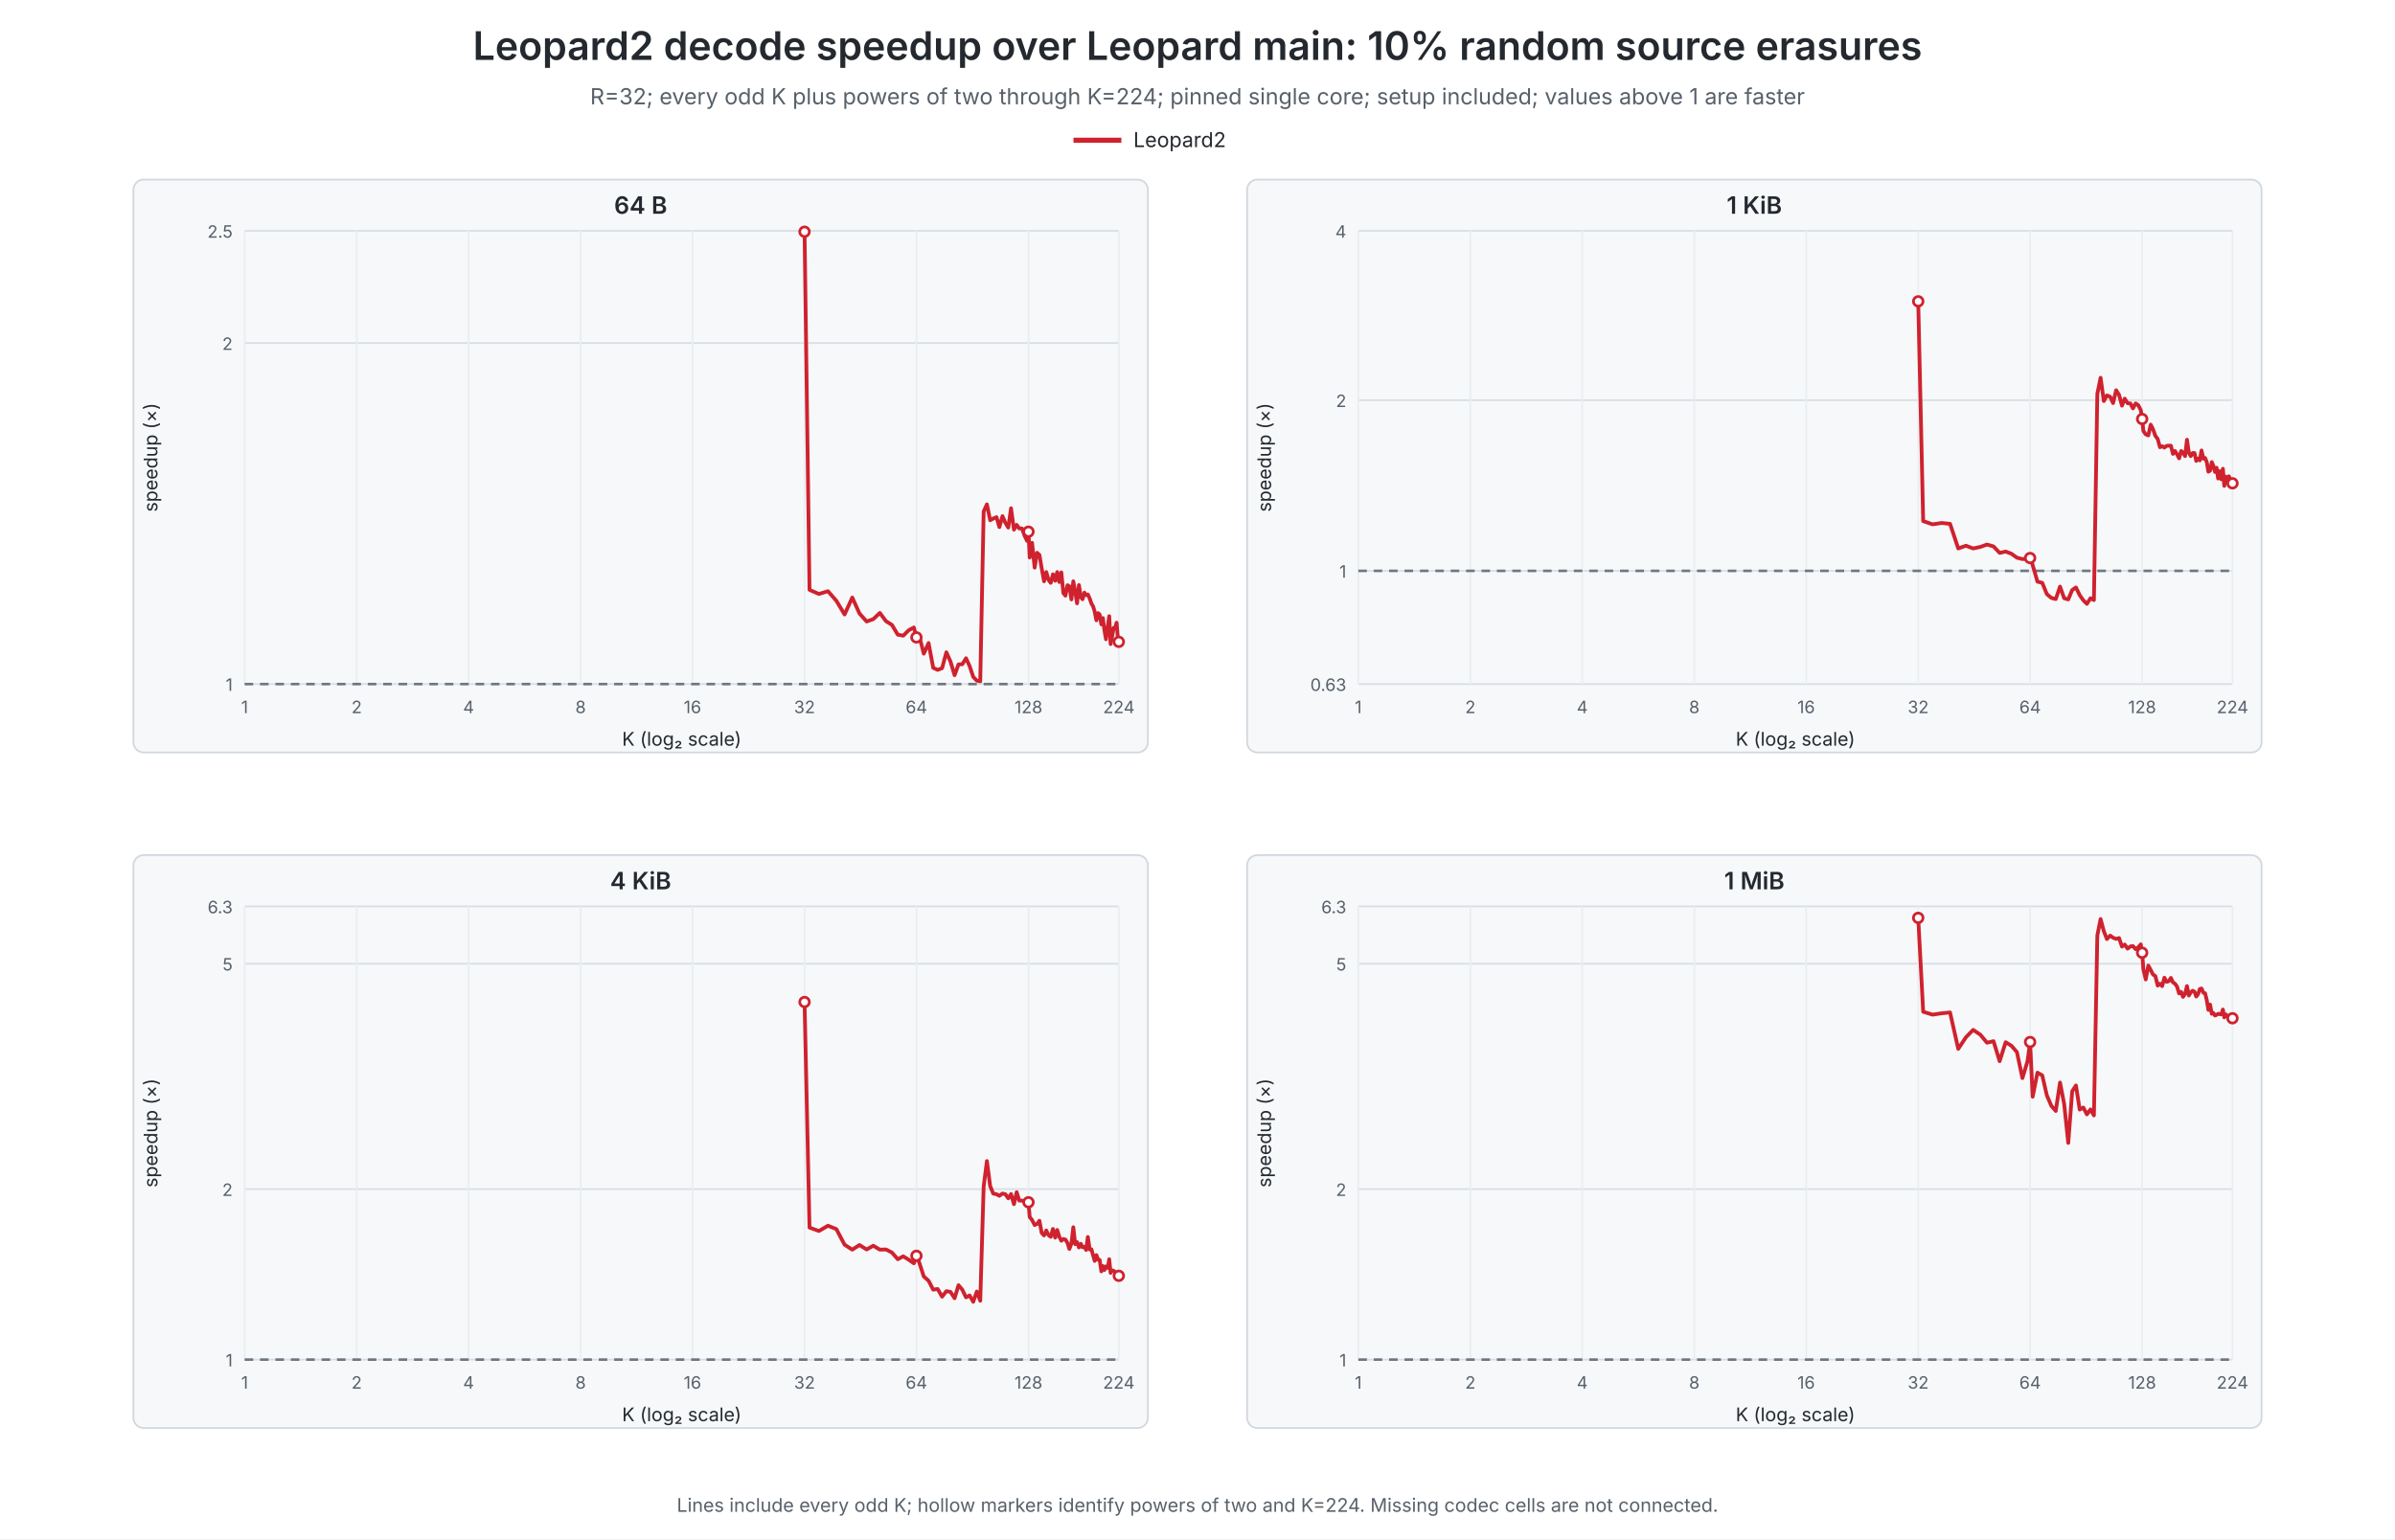
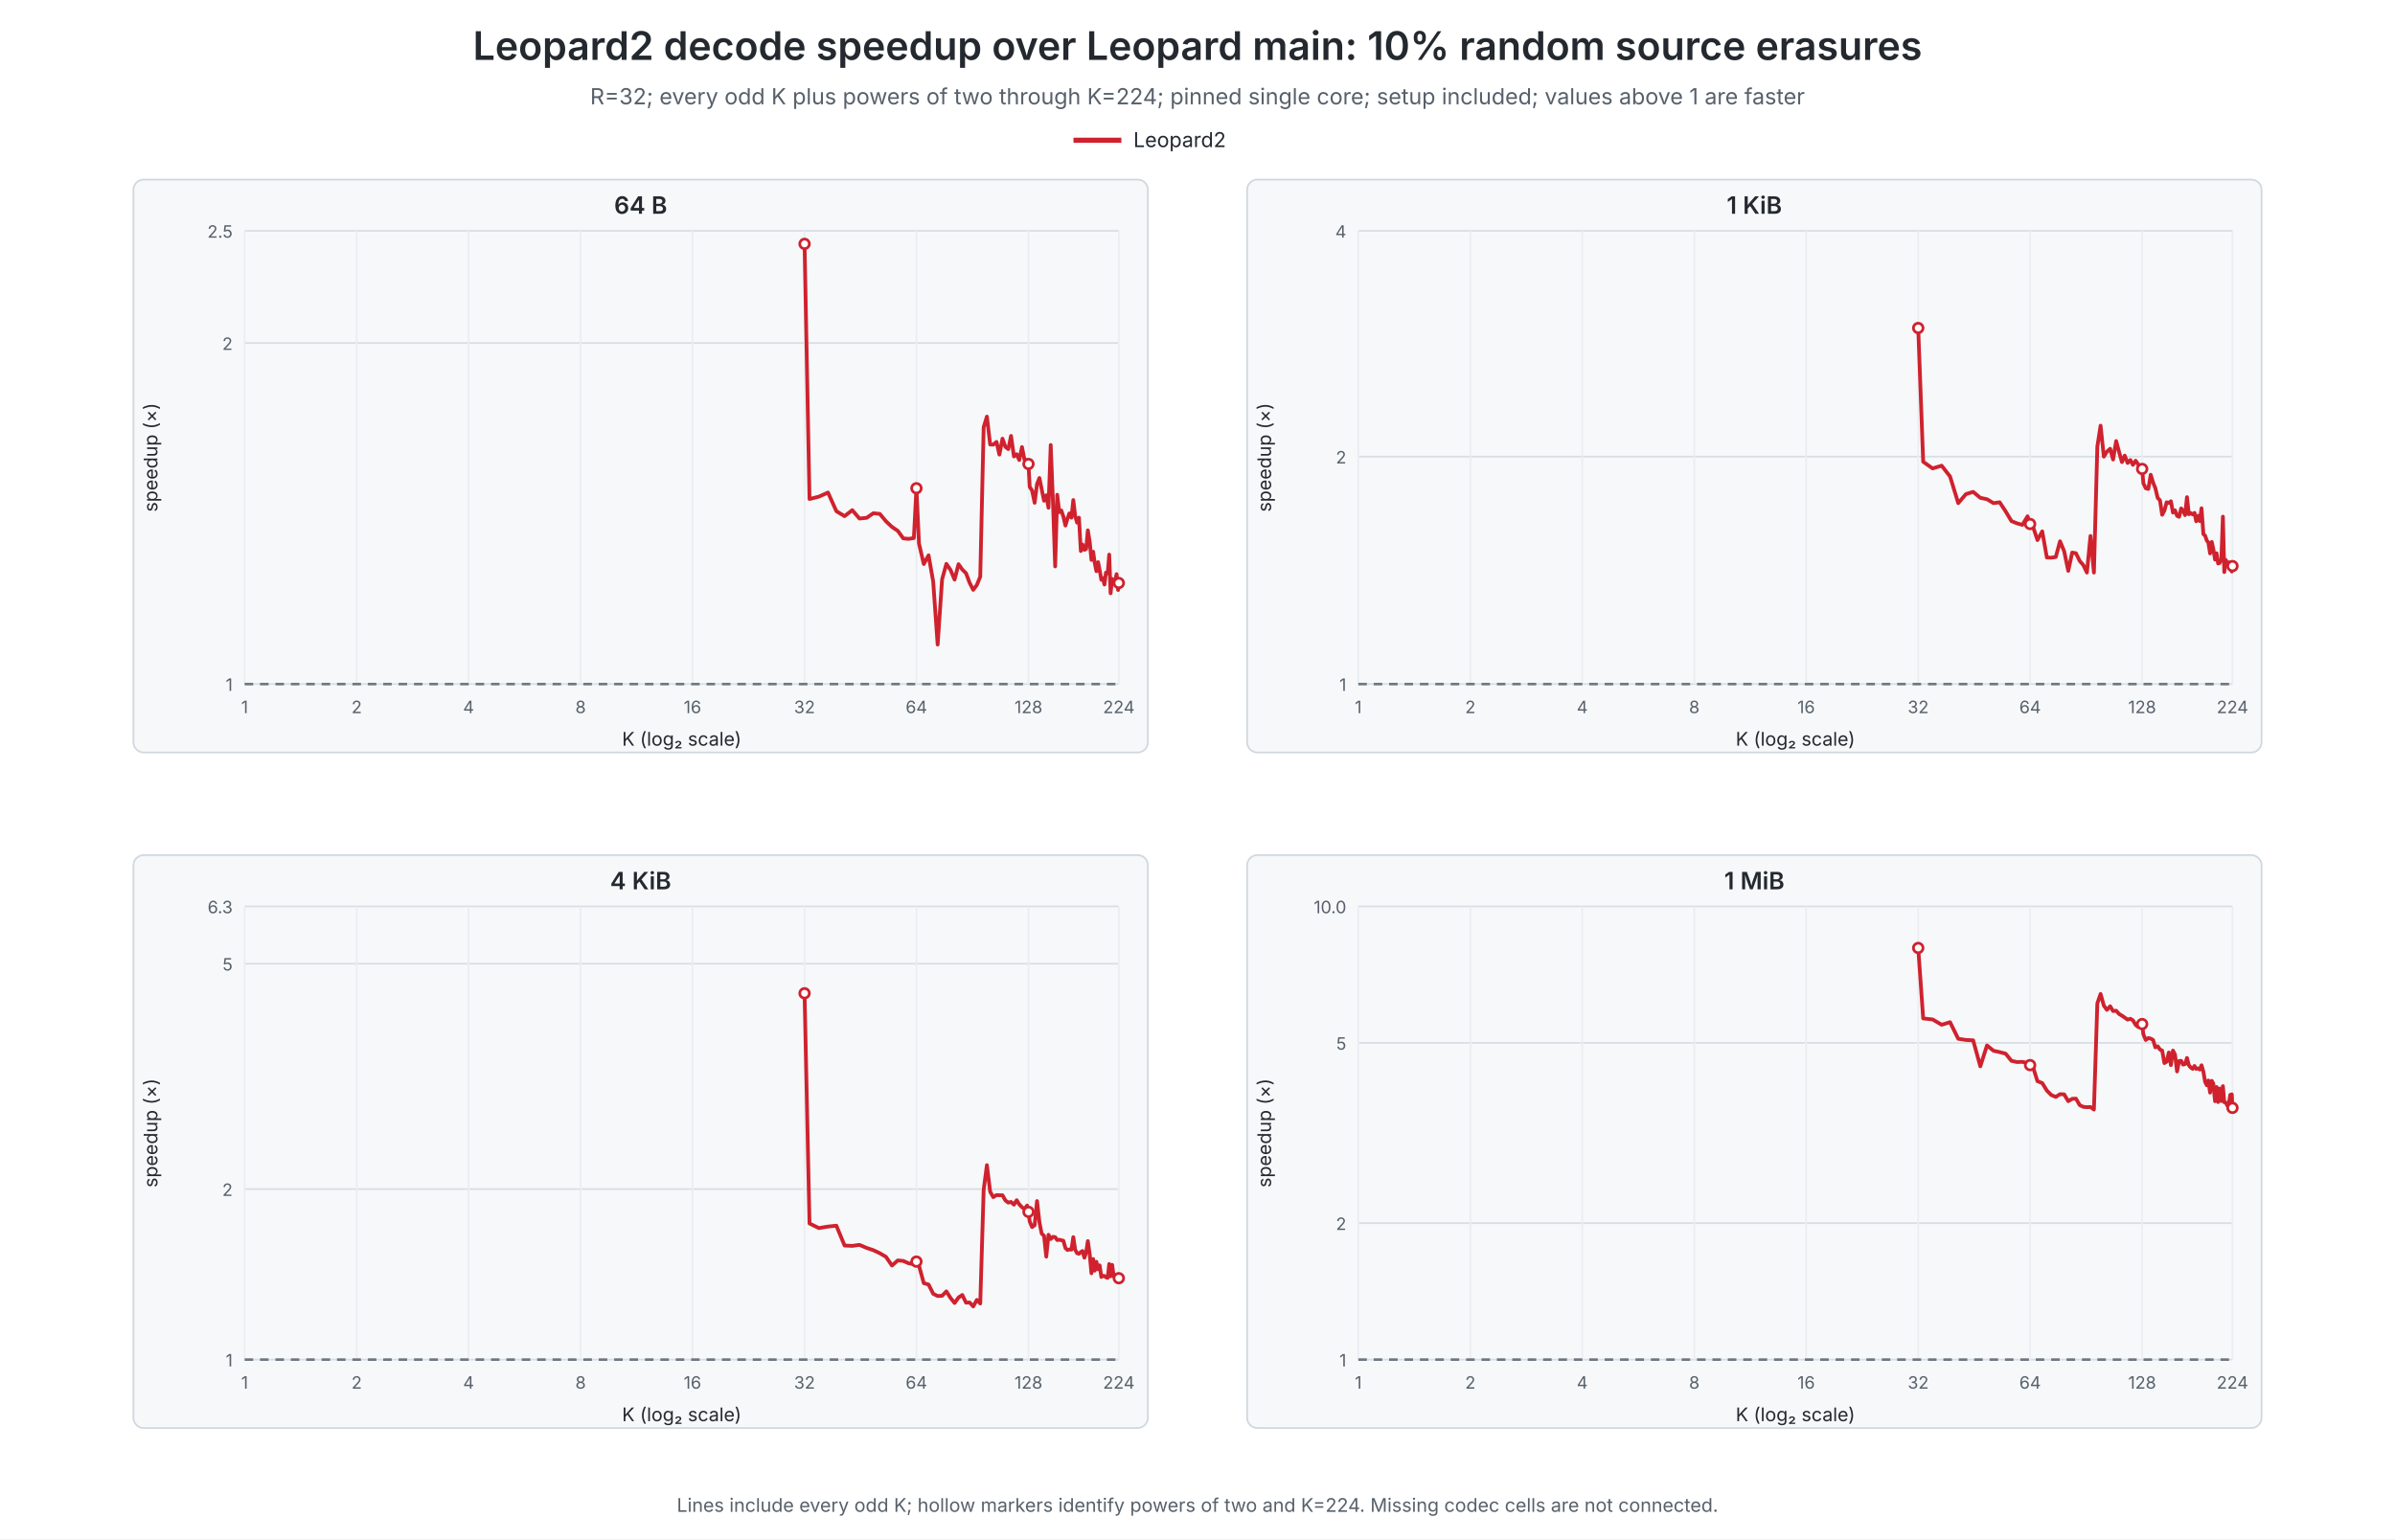
<svg xmlns="http://www.w3.org/2000/svg" width="1400" height="900" viewBox="0 0 1400 900">
  <rect width="100%" height="100%" fill="#ffffff" />
  <style>text { font-family: -apple-system,BlinkMacSystemFont,"Segoe UI",sans-serif; }</style>
  <text x="700.0" y="35.0" font-size="23" text-anchor="middle" font-weight="600" fill="#24292f">Leopard2 decode speedup over Leopard main: 10% random source erasures</text>
  <text x="700.0" y="61.0" font-size="13" text-anchor="middle" font-weight="normal" fill="#57606a">R=32; every odd K plus powers of two through K=224; pinned single core; setup included; values above 1 are faster</text>
  <line x1="627.5" y1="82" x2="655.5" y2="82" stroke="#cf222e" stroke-width="3" />
  <text x="662.5" y="86.0" font-size="12" text-anchor="start" font-weight="normal" fill="#24292f">Leopard2</text>
  <rect x="78.0" y="105.0" width="593.0" height="335.0" rx="6" fill="#f6f8fa" stroke="#d0d7de" />
  <text x="374.5" y="125.0" font-size="14" text-anchor="middle" font-weight="600" fill="#24292f">64 B</text>
  <line x1="143.0" y1="400.0" x2="654.0" y2="400.0" stroke="#d8dee4" stroke-width="1" />
  <text x="136.0" y="404.0" font-size="10" text-anchor="end" font-weight="normal" fill="#57606a">1</text>
  <line x1="143.0" y1="200.6" x2="654.0" y2="200.6" stroke="#d8dee4" stroke-width="1" />
  <text x="136.0" y="204.6" font-size="10" text-anchor="end" font-weight="normal" fill="#57606a">2</text>
  <line x1="143.0" y1="135.0" x2="654.0" y2="135.0" stroke="#d8dee4" stroke-width="1" />
  <text x="136.0" y="139.0" font-size="10" text-anchor="end" font-weight="normal" fill="#57606a">2.5</text>
  <line x1="143.0" y1="135.0" x2="143.0" y2="400.0" stroke="#eaeef2" stroke-width="1" />
  <text x="143.0" y="417.0" font-size="10" text-anchor="middle" font-weight="normal" fill="#57606a">1</text>
  <line x1="208.5" y1="135.0" x2="208.5" y2="400.0" stroke="#eaeef2" stroke-width="1" />
  <text x="208.5" y="417.0" font-size="10" text-anchor="middle" font-weight="normal" fill="#57606a">2</text>
  <line x1="273.9" y1="135.0" x2="273.9" y2="400.0" stroke="#eaeef2" stroke-width="1" />
  <text x="273.9" y="417.0" font-size="10" text-anchor="middle" font-weight="normal" fill="#57606a">4</text>
  <line x1="339.4" y1="135.0" x2="339.4" y2="400.0" stroke="#eaeef2" stroke-width="1" />
  <text x="339.4" y="417.0" font-size="10" text-anchor="middle" font-weight="normal" fill="#57606a">8</text>
  <line x1="404.8" y1="135.0" x2="404.8" y2="400.0" stroke="#eaeef2" stroke-width="1" />
  <text x="404.8" y="417.0" font-size="10" text-anchor="middle" font-weight="normal" fill="#57606a">16</text>
  <line x1="470.3" y1="135.0" x2="470.3" y2="400.0" stroke="#eaeef2" stroke-width="1" />
  <text x="470.3" y="417.0" font-size="10" text-anchor="middle" font-weight="normal" fill="#57606a">32</text>
  <line x1="535.7" y1="135.0" x2="535.7" y2="400.0" stroke="#eaeef2" stroke-width="1" />
  <text x="535.7" y="417.0" font-size="10" text-anchor="middle" font-weight="normal" fill="#57606a">64</text>
  <line x1="601.2" y1="135.0" x2="601.2" y2="400.0" stroke="#eaeef2" stroke-width="1" />
  <text x="601.2" y="417.0" font-size="10" text-anchor="middle" font-weight="normal" fill="#57606a">128</text>
  <line x1="654.0" y1="135.0" x2="654.0" y2="400.0" stroke="#eaeef2" stroke-width="1" />
  <text x="654.0" y="417.0" font-size="10" text-anchor="middle" font-weight="normal" fill="#57606a">224</text>
  <line x1="143.0" y1="400.0" x2="654.0" y2="400.0" stroke="#6e7781" stroke-width="1.5" stroke-dasharray="5 4" />
-   <polyline points="470.3,135.5 473.2,344.9 478.7,347.3 484.0,345.7 488.9,351.3 493.7,359.3 498.2,349.4 502.4,358.7 506.6,363.4 510.5,362.0 514.3,358.4 517.9,363.2 521.4,365.4 524.8,371.1 528.0,371.7 531.2,368.5 534.2,366.9 535.7,372.7 537.2,371.3 540.0,382.2 542.8,376.0 545.5,390.5 548.1,391.7 550.7,390.7 553.2,381.4 555.6,386.8 558.0,394.8 560.3,388.5 562.5,388.4 564.7,384.9 566.8,389.5 568.9,395.8 571.0,398.0 573.0,398.4 575.0,299.1 576.9,294.9 578.8,304.2 580.6,303.2 582.5,302.4 584.2,308.2 586.0,301.8 587.7,305.7 589.4,308.5 591.0,297.2 592.7,309.7 594.3,306.9 595.8,309.0 597.4,309.0 598.9,313.2 600.4,316.3 601.2,310.9 601.9,326.0 603.3,317.4 604.8,331.9 606.2,323.2 607.6,324.5 608.9,332.2 610.3,339.9 611.6,334.5 612.9,339.0 614.2,340.8 615.5,335.8 616.8,339.6 618.0,334.5 619.2,340.3 620.4,334.7 621.6,346.8 622.8,348.3 624.0,342.2 625.1,342.8 626.3,350.5 627.4,339.9 628.5,345.8 629.6,352.8 630.7,342.1 631.8,349.1 632.8,350.4 633.9,346.5 634.9,348.0 635.9,347.6 637.0,350.0 638.0,352.9 639.0,354.6 639.9,357.7 640.9,362.7 641.9,358.5 642.8,359.3 643.8,365.1 644.7,361.4 645.6,368.6 646.5,373.8 647.5,366.7 648.4,360.3 649.2,376.6 650.1,372.1 651.0,367.1 651.9,366.9 652.7,364.1 653.6,374.9 654.0,375.3" fill="none" stroke="#cf222e" stroke-width="2.2" stroke-linejoin="round" stroke-linecap="round" />
-   <circle cx="470.3" cy="135.5" r="2.8" fill="#fff" stroke="#cf222e" stroke-width="1.6" />
-   <circle cx="535.7" cy="372.7" r="2.8" fill="#fff" stroke="#cf222e" stroke-width="1.6" />
-   <circle cx="601.2" cy="310.9" r="2.8" fill="#fff" stroke="#cf222e" stroke-width="1.6" />
-   <circle cx="654.0" cy="375.3" r="2.8" fill="#fff" stroke="#cf222e" stroke-width="1.6" />
+   <polyline points="470.3,142.6 473.2,291.8 478.7,290.4 484.0,288.0 488.9,298.9 493.7,301.8 498.2,298.3 502.4,303.2 506.6,302.8 510.5,300.1 514.3,300.5 517.9,304.8 521.4,308.1 524.8,310.4 528.0,314.8 531.2,315.1 534.2,314.6 535.7,285.5 537.2,317.9 540.0,329.8 542.8,324.7 545.5,340.1 548.1,376.9 550.7,338.8 553.2,329.7 555.6,333.2 558.0,338.9 560.3,329.9 562.5,333.0 564.7,335.2 566.8,340.8 568.9,344.9 571.0,342.1 573.0,337.2 575.0,249.8 576.9,243.6 578.8,259.9 580.6,260.0 582.5,258.4 584.2,265.8 586.0,256.5 587.7,261.3 589.4,262.6 591.0,254.9 592.7,266.9 594.3,265.6 595.8,269.0 597.4,261.4 598.9,269.0 600.4,269.0 601.2,271.3 601.9,284.7 603.3,286.8 604.8,294.0 606.2,283.0 607.6,279.5 608.9,286.0 610.3,292.8 611.6,289.6 612.9,296.9 614.2,260.2 615.5,293.1 616.8,331.2 618.0,289.3 619.2,299.5 620.4,298.5 621.6,302.1 622.8,307.3 624.0,303.2 625.1,300.2 626.3,302.7 627.4,292.4 628.5,301.7 629.6,305.6 630.7,302.7 631.8,322.2 632.8,318.4 633.9,321.5 634.9,321.0 635.9,310.1 637.0,316.8 638.0,327.4 639.0,322.6 639.9,329.0 640.9,334.0 641.9,328.7 642.8,333.4 643.8,339.0 644.7,338.0 645.6,341.8 646.5,334.8 647.5,335.3 648.4,324.3 649.2,346.9 650.1,338.5 651.0,340.2 651.9,339.5 652.7,335.7 653.6,345.0 654.0,340.9" fill="none" stroke="#cf222e" stroke-width="2.2" stroke-linejoin="round" stroke-linecap="round" />
+   <circle cx="470.3" cy="142.6" r="2.8" fill="#fff" stroke="#cf222e" stroke-width="1.6" />
+   <circle cx="535.7" cy="285.5" r="2.8" fill="#fff" stroke="#cf222e" stroke-width="1.6" />
+   <circle cx="601.2" cy="271.3" r="2.8" fill="#fff" stroke="#cf222e" stroke-width="1.6" />
+   <circle cx="654.0" cy="340.9" r="2.8" fill="#fff" stroke="#cf222e" stroke-width="1.6" />
  <text x="398.5" y="436.0" font-size="11" text-anchor="middle" font-weight="normal" fill="#24292f">K (log₂ scale)</text>
  <text x="92.0" y="267.5" font-size="11" text-anchor="middle" font-weight="normal" fill="#24292f" transform="rotate(-90 92.0 267.5)">speedup (×)</text>
  <rect x="729.0" y="105.0" width="593.0" height="335.0" rx="6" fill="#f6f8fa" stroke="#d0d7de" />
  <text x="1025.5" y="125.0" font-size="14" text-anchor="middle" font-weight="600" fill="#24292f">1 KiB</text>
  <line x1="794.0" y1="400.0" x2="1305.0" y2="400.0" stroke="#d8dee4" stroke-width="1" />
-   <text x="787.0" y="404.0" font-size="10" text-anchor="end" font-weight="normal" fill="#57606a">0.63</text>
-   <line x1="794.0" y1="333.8" x2="1305.0" y2="333.8" stroke="#d8dee4" stroke-width="1" />
-   <text x="787.0" y="337.8" font-size="10" text-anchor="end" font-weight="normal" fill="#57606a">1</text>
-   <line x1="794.0" y1="234.0" x2="1305.0" y2="234.0" stroke="#d8dee4" stroke-width="1" />
-   <text x="787.0" y="238.0" font-size="10" text-anchor="end" font-weight="normal" fill="#57606a">2</text>
+   <text x="787.0" y="404.0" font-size="10" text-anchor="end" font-weight="normal" fill="#57606a">1</text>
+   <line x1="794.0" y1="267.0" x2="1305.0" y2="267.0" stroke="#d8dee4" stroke-width="1" />
+   <text x="787.0" y="271.0" font-size="10" text-anchor="end" font-weight="normal" fill="#57606a">2</text>
  <line x1="794.0" y1="135.0" x2="1305.0" y2="135.0" stroke="#d8dee4" stroke-width="1" />
  <text x="787.0" y="139.0" font-size="10" text-anchor="end" font-weight="normal" fill="#57606a">4</text>
  <line x1="794.0" y1="135.0" x2="794.0" y2="400.0" stroke="#eaeef2" stroke-width="1" />
  <text x="794.0" y="417.0" font-size="10" text-anchor="middle" font-weight="normal" fill="#57606a">1</text>
  <line x1="859.5" y1="135.0" x2="859.5" y2="400.0" stroke="#eaeef2" stroke-width="1" />
  <text x="859.5" y="417.0" font-size="10" text-anchor="middle" font-weight="normal" fill="#57606a">2</text>
  <line x1="924.9" y1="135.0" x2="924.9" y2="400.0" stroke="#eaeef2" stroke-width="1" />
  <text x="924.9" y="417.0" font-size="10" text-anchor="middle" font-weight="normal" fill="#57606a">4</text>
  <line x1="990.4" y1="135.0" x2="990.4" y2="400.0" stroke="#eaeef2" stroke-width="1" />
  <text x="990.4" y="417.0" font-size="10" text-anchor="middle" font-weight="normal" fill="#57606a">8</text>
  <line x1="1055.8" y1="135.0" x2="1055.8" y2="400.0" stroke="#eaeef2" stroke-width="1" />
  <text x="1055.8" y="417.0" font-size="10" text-anchor="middle" font-weight="normal" fill="#57606a">16</text>
  <line x1="1121.3" y1="135.0" x2="1121.3" y2="400.0" stroke="#eaeef2" stroke-width="1" />
  <text x="1121.3" y="417.0" font-size="10" text-anchor="middle" font-weight="normal" fill="#57606a">32</text>
  <line x1="1186.7" y1="135.0" x2="1186.7" y2="400.0" stroke="#eaeef2" stroke-width="1" />
  <text x="1186.7" y="417.0" font-size="10" text-anchor="middle" font-weight="normal" fill="#57606a">64</text>
  <line x1="1252.2" y1="135.0" x2="1252.2" y2="400.0" stroke="#eaeef2" stroke-width="1" />
  <text x="1252.2" y="417.0" font-size="10" text-anchor="middle" font-weight="normal" fill="#57606a">128</text>
  <line x1="1305.0" y1="135.0" x2="1305.0" y2="400.0" stroke="#eaeef2" stroke-width="1" />
  <text x="1305.0" y="417.0" font-size="10" text-anchor="middle" font-weight="normal" fill="#57606a">224</text>
-   <line x1="794.0" y1="333.8" x2="1305.0" y2="333.8" stroke="#6e7781" stroke-width="1.5" stroke-dasharray="5 4" />
-   <polyline points="1121.3,176.2 1124.2,304.7 1129.7,306.6 1135.0,305.8 1139.9,306.3 1144.7,320.7 1149.2,319.1 1153.4,320.7 1157.6,319.8 1161.5,318.4 1165.3,319.5 1168.9,323.3 1172.4,322.5 1175.8,323.8 1179.0,326.1 1182.2,326.9 1185.2,326.8 1186.7,326.3 1188.2,330.4 1191.0,340.1 1193.8,340.8 1196.5,347.4 1199.1,349.6 1201.7,350.3 1204.2,343.0 1206.6,349.8 1209.0,350.5 1211.3,345.0 1213.5,343.5 1215.7,348.0 1217.8,351.0 1219.9,353.1 1222.0,349.8 1224.0,350.9 1226.0,230.3 1227.9,220.9 1229.8,234.5 1231.6,231.2 1233.5,232.0 1235.2,235.7 1237.0,228.2 1238.7,230.9 1240.4,237.2 1242.0,233.1 1243.7,235.8 1245.3,235.9 1246.8,238.8 1248.4,235.9 1249.9,236.9 1251.4,239.8 1252.2,245.0 1252.9,252.0 1254.3,254.0 1255.8,254.6 1257.2,248.3 1258.6,251.1 1259.9,254.8 1261.3,256.7 1262.6,261.5 1263.9,260.9 1265.2,261.7 1266.5,260.7 1267.8,260.6 1269.0,260.6 1270.2,265.4 1271.4,263.7 1272.6,265.7 1273.8,268.0 1275.0,263.7 1276.1,264.7 1277.3,266.7 1278.4,257.1 1279.5,264.7 1280.6,266.7 1281.7,264.9 1282.8,264.9 1283.8,269.5 1284.9,268.1 1285.9,269.2 1286.9,263.4 1288.0,268.2 1289.0,267.8 1290.0,270.3 1290.9,275.8 1291.9,275.2 1292.9,270.2 1293.8,272.3 1294.8,276.0 1295.7,273.5 1296.6,279.8 1297.5,275.5 1298.5,280.3 1299.4,274.1 1300.2,284.1 1301.1,278.7 1302.0,281.9 1302.9,278.5 1303.7,280.4 1304.6,283.5 1305.0,282.6" fill="none" stroke="#cf222e" stroke-width="2.2" stroke-linejoin="round" stroke-linecap="round" />
-   <circle cx="1121.3" cy="176.2" r="2.8" fill="#fff" stroke="#cf222e" stroke-width="1.6" />
-   <circle cx="1186.7" cy="326.3" r="2.8" fill="#fff" stroke="#cf222e" stroke-width="1.6" />
-   <circle cx="1252.2" cy="245.0" r="2.8" fill="#fff" stroke="#cf222e" stroke-width="1.6" />
-   <circle cx="1305.0" cy="282.6" r="2.8" fill="#fff" stroke="#cf222e" stroke-width="1.6" />
+   <line x1="794.0" y1="400.0" x2="1305.0" y2="400.0" stroke="#6e7781" stroke-width="1.5" stroke-dasharray="5 4" />
+   <polyline points="1121.3,191.8 1124.2,270.0 1129.7,273.9 1135.0,272.3 1139.9,278.6 1144.7,294.2 1149.2,288.9 1153.4,287.6 1157.6,291.1 1161.5,291.9 1165.3,294.2 1168.9,293.7 1172.4,299.0 1175.8,304.7 1179.0,306.0 1182.2,306.9 1185.2,301.9 1186.7,306.4 1188.2,307.4 1191.0,315.8 1193.8,310.7 1196.5,326.0 1199.1,326.1 1201.7,325.7 1204.2,316.5 1206.6,322.3 1209.0,333.8 1211.3,323.1 1213.5,323.5 1215.7,328.0 1217.8,330.4 1219.9,334.8 1222.0,313.4 1224.0,334.8 1226.0,261.1 1227.9,248.9 1229.8,267.0 1231.6,264.1 1233.5,262.4 1235.2,268.7 1237.0,257.9 1238.7,264.2 1240.4,270.2 1242.0,266.4 1243.7,270.7 1245.3,269.0 1246.8,271.8 1248.4,269.4 1249.9,271.6 1251.4,274.8 1252.2,274.2 1252.9,282.6 1254.3,285.5 1255.8,285.9 1257.2,277.6 1258.6,282.2 1259.9,285.4 1261.3,291.2 1262.6,292.5 1263.9,301.0 1265.2,298.6 1266.5,293.7 1267.8,294.1 1269.0,293.1 1270.2,299.7 1271.4,298.4 1272.6,301.6 1273.8,302.2 1275.0,297.3 1276.1,298.6 1277.3,301.2 1278.4,290.7 1279.5,300.7 1280.6,300.0 1281.7,300.8 1282.8,299.9 1283.8,304.8 1284.9,301.6 1285.9,304.7 1286.9,297.2 1288.0,312.3 1289.0,313.2 1290.0,316.1 1290.9,317.2 1291.9,323.6 1292.9,316.9 1293.8,321.0 1294.8,327.2 1295.7,323.5 1296.6,329.5 1297.5,329.2 1298.5,326.9 1299.4,302.1 1300.2,334.5 1301.1,327.4 1302.0,330.2 1302.9,328.8 1303.7,331.0 1304.6,334.2 1305.0,331.0" fill="none" stroke="#cf222e" stroke-width="2.2" stroke-linejoin="round" stroke-linecap="round" />
+   <circle cx="1121.3" cy="191.8" r="2.8" fill="#fff" stroke="#cf222e" stroke-width="1.6" />
+   <circle cx="1186.7" cy="306.4" r="2.8" fill="#fff" stroke="#cf222e" stroke-width="1.6" />
+   <circle cx="1252.2" cy="274.2" r="2.8" fill="#fff" stroke="#cf222e" stroke-width="1.6" />
+   <circle cx="1305.0" cy="331.0" r="2.8" fill="#fff" stroke="#cf222e" stroke-width="1.6" />
  <text x="1049.5" y="436.0" font-size="11" text-anchor="middle" font-weight="normal" fill="#24292f">K (log₂ scale)</text>
  <text x="743.0" y="267.5" font-size="11" text-anchor="middle" font-weight="normal" fill="#24292f" transform="rotate(-90 743.0 267.5)">speedup (×)</text>
  <rect x="78.0" y="500.0" width="593.0" height="335.0" rx="6" fill="#f6f8fa" stroke="#d0d7de" />
  <text x="374.5" y="520.0" font-size="14" text-anchor="middle" font-weight="600" fill="#24292f">4 KiB</text>
  <line x1="143.0" y1="795.0" x2="654.0" y2="795.0" stroke="#d8dee4" stroke-width="1" />
  <text x="136.0" y="799.0" font-size="10" text-anchor="end" font-weight="normal" fill="#57606a">1</text>
  <line x1="143.0" y1="695.3" x2="654.0" y2="695.3" stroke="#d8dee4" stroke-width="1" />
  <text x="136.0" y="699.3" font-size="10" text-anchor="end" font-weight="normal" fill="#57606a">2</text>
  <line x1="143.0" y1="563.5" x2="654.0" y2="563.5" stroke="#d8dee4" stroke-width="1" />
  <text x="136.0" y="567.5" font-size="10" text-anchor="end" font-weight="normal" fill="#57606a">5</text>
  <line x1="143.0" y1="530.0" x2="654.0" y2="530.0" stroke="#d8dee4" stroke-width="1" />
  <text x="136.0" y="534.0" font-size="10" text-anchor="end" font-weight="normal" fill="#57606a">6.3</text>
  <line x1="143.0" y1="530.0" x2="143.0" y2="795.0" stroke="#eaeef2" stroke-width="1" />
  <text x="143.0" y="812.0" font-size="10" text-anchor="middle" font-weight="normal" fill="#57606a">1</text>
  <line x1="208.5" y1="530.0" x2="208.5" y2="795.0" stroke="#eaeef2" stroke-width="1" />
  <text x="208.5" y="812.0" font-size="10" text-anchor="middle" font-weight="normal" fill="#57606a">2</text>
  <line x1="273.9" y1="530.0" x2="273.9" y2="795.0" stroke="#eaeef2" stroke-width="1" />
  <text x="273.9" y="812.0" font-size="10" text-anchor="middle" font-weight="normal" fill="#57606a">4</text>
  <line x1="339.4" y1="530.0" x2="339.4" y2="795.0" stroke="#eaeef2" stroke-width="1" />
  <text x="339.4" y="812.0" font-size="10" text-anchor="middle" font-weight="normal" fill="#57606a">8</text>
  <line x1="404.8" y1="530.0" x2="404.8" y2="795.0" stroke="#eaeef2" stroke-width="1" />
  <text x="404.8" y="812.0" font-size="10" text-anchor="middle" font-weight="normal" fill="#57606a">16</text>
  <line x1="470.3" y1="530.0" x2="470.3" y2="795.0" stroke="#eaeef2" stroke-width="1" />
  <text x="470.3" y="812.0" font-size="10" text-anchor="middle" font-weight="normal" fill="#57606a">32</text>
  <line x1="535.7" y1="530.0" x2="535.7" y2="795.0" stroke="#eaeef2" stroke-width="1" />
  <text x="535.7" y="812.0" font-size="10" text-anchor="middle" font-weight="normal" fill="#57606a">64</text>
  <line x1="601.2" y1="530.0" x2="601.2" y2="795.0" stroke="#eaeef2" stroke-width="1" />
  <text x="601.2" y="812.0" font-size="10" text-anchor="middle" font-weight="normal" fill="#57606a">128</text>
  <line x1="654.0" y1="530.0" x2="654.0" y2="795.0" stroke="#eaeef2" stroke-width="1" />
  <text x="654.0" y="812.0" font-size="10" text-anchor="middle" font-weight="normal" fill="#57606a">224</text>
  <line x1="143.0" y1="795.0" x2="654.0" y2="795.0" stroke="#6e7781" stroke-width="1.5" stroke-dasharray="5 4" />
-   <polyline points="470.3,585.9 473.2,717.8 478.7,719.8 484.0,716.7 488.9,718.7 493.7,727.8 498.2,730.7 502.4,728.0 506.6,730.6 510.5,728.4 514.3,730.7 517.9,730.6 521.4,732.4 524.8,736.3 528.0,734.6 531.2,736.6 534.2,738.7 535.7,734.3 537.2,737.8 540.0,746.4 542.8,748.9 545.5,754.1 548.1,753.7 550.7,758.2 553.2,755.0 555.6,755.4 558.0,759.1 560.3,751.5 562.5,754.1 564.7,758.6 566.8,757.5 568.9,761.2 571.0,755.2 573.0,760.6 575.0,693.8 576.9,678.9 578.8,693.5 580.6,697.9 582.5,698.3 584.2,699.2 586.0,697.9 587.7,698.3 589.4,700.7 591.0,698.2 592.7,704.1 594.3,697.1 595.8,702.0 597.4,702.0 598.9,702.9 600.4,705.1 601.2,703.0 601.9,711.6 603.3,713.4 604.8,716.3 606.2,715.7 607.6,713.8 608.9,720.9 610.3,722.4 611.6,719.5 612.9,722.2 614.2,723.2 615.5,718.6 616.8,723.7 618.0,719.2 619.2,723.2 620.4,725.5 621.6,724.5 622.8,724.8 624.0,726.8 625.1,730.3 626.3,727.1 627.4,717.6 628.5,727.5 629.6,726.3 630.7,729.4 631.8,727.3 632.8,729.3 633.9,729.0 634.9,730.9 635.9,723.3 637.0,730.6 638.0,730.5 639.0,734.1 639.9,737.3 640.9,733.9 641.9,736.6 642.8,736.7 643.8,743.4 644.7,740.3 645.6,742.6 646.5,740.5 647.5,741.4 648.4,736.3 649.2,744.3 650.1,742.8 651.0,743.1 651.9,743.8 652.7,744.2 653.6,746.4 654.0,746.0" fill="none" stroke="#cf222e" stroke-width="2.2" stroke-linejoin="round" stroke-linecap="round" />
-   <circle cx="470.3" cy="585.9" r="2.8" fill="#fff" stroke="#cf222e" stroke-width="1.6" />
-   <circle cx="535.7" cy="734.3" r="2.8" fill="#fff" stroke="#cf222e" stroke-width="1.6" />
-   <circle cx="601.2" cy="703.0" r="2.8" fill="#fff" stroke="#cf222e" stroke-width="1.6" />
-   <circle cx="654.0" cy="746.0" r="2.8" fill="#fff" stroke="#cf222e" stroke-width="1.6" />
+   <polyline points="470.3,580.8 473.2,715.4 478.7,718.1 484.0,717.2 488.9,716.7 493.7,728.3 498.2,728.5 502.4,727.9 506.6,729.7 510.5,731.0 514.3,732.8 517.9,734.9 521.4,740.0 524.8,737.0 528.0,737.3 531.2,738.7 534.2,739.2 535.7,737.7 537.2,740.1 540.0,750.3 542.8,751.1 545.5,756.5 548.1,757.8 550.7,757.7 553.2,755.1 555.6,758.9 558.0,761.9 560.3,758.7 562.5,757.2 564.7,761.7 566.8,761.6 568.9,763.9 571.0,760.1 573.0,762.2 575.0,695.7 576.9,681.3 578.8,696.8 580.6,700.0 582.5,698.8 584.2,698.9 586.0,698.9 587.7,701.9 589.4,703.2 591.0,702.8 592.7,704.4 594.3,701.8 595.8,704.2 597.4,705.9 598.9,706.9 600.4,704.9 601.2,708.6 601.9,714.2 603.3,717.5 604.8,716.4 606.2,702.3 607.6,714.7 608.9,721.3 610.3,722.6 611.6,734.8 612.9,722.0 614.2,724.5 615.5,723.2 616.8,723.4 618.0,725.1 619.2,724.9 620.4,725.2 621.6,725.5 622.8,729.8 624.0,730.9 625.1,730.6 626.3,730.7 627.4,723.4 628.5,730.7 629.6,732.8 630.7,733.1 631.8,732.1 632.8,731.5 633.9,735.4 634.9,732.3 635.9,725.7 637.0,733.5 638.0,744.5 639.0,736.2 639.9,743.0 640.9,737.8 641.9,742.2 642.8,739.9 643.8,746.7 644.7,746.0 645.6,746.1 646.5,746.9 647.5,747.2 648.4,739.1 649.2,746.3 650.1,739.6 651.0,746.0 651.9,747.6 652.7,748.8 653.6,748.4 654.0,747.4" fill="none" stroke="#cf222e" stroke-width="2.2" stroke-linejoin="round" stroke-linecap="round" />
+   <circle cx="470.3" cy="580.8" r="2.8" fill="#fff" stroke="#cf222e" stroke-width="1.6" />
+   <circle cx="535.7" cy="737.7" r="2.8" fill="#fff" stroke="#cf222e" stroke-width="1.6" />
+   <circle cx="601.2" cy="708.6" r="2.8" fill="#fff" stroke="#cf222e" stroke-width="1.6" />
+   <circle cx="654.0" cy="747.4" r="2.8" fill="#fff" stroke="#cf222e" stroke-width="1.6" />
  <text x="398.5" y="831.0" font-size="11" text-anchor="middle" font-weight="normal" fill="#24292f">K (log₂ scale)</text>
  <text x="92.0" y="662.5" font-size="11" text-anchor="middle" font-weight="normal" fill="#24292f" transform="rotate(-90 92.0 662.5)">speedup (×)</text>
  <rect x="729.0" y="500.0" width="593.0" height="335.0" rx="6" fill="#f6f8fa" stroke="#d0d7de" />
  <text x="1025.5" y="520.0" font-size="14" text-anchor="middle" font-weight="600" fill="#24292f">1 MiB</text>
  <line x1="794.0" y1="795.0" x2="1305.0" y2="795.0" stroke="#d8dee4" stroke-width="1" />
  <text x="787.0" y="799.0" font-size="10" text-anchor="end" font-weight="normal" fill="#57606a">1</text>
-   <line x1="794.0" y1="695.3" x2="1305.0" y2="695.3" stroke="#d8dee4" stroke-width="1" />
-   <text x="787.0" y="699.3" font-size="10" text-anchor="end" font-weight="normal" fill="#57606a">2</text>
-   <line x1="794.0" y1="563.5" x2="1305.0" y2="563.5" stroke="#d8dee4" stroke-width="1" />
-   <text x="787.0" y="567.5" font-size="10" text-anchor="end" font-weight="normal" fill="#57606a">5</text>
+   <line x1="794.0" y1="715.2" x2="1305.0" y2="715.2" stroke="#d8dee4" stroke-width="1" />
+   <text x="787.0" y="719.2" font-size="10" text-anchor="end" font-weight="normal" fill="#57606a">2</text>
+   <line x1="794.0" y1="609.8" x2="1305.0" y2="609.8" stroke="#d8dee4" stroke-width="1" />
+   <text x="787.0" y="613.8" font-size="10" text-anchor="end" font-weight="normal" fill="#57606a">5</text>
  <line x1="794.0" y1="530.0" x2="1305.0" y2="530.0" stroke="#d8dee4" stroke-width="1" />
-   <text x="787.0" y="534.0" font-size="10" text-anchor="end" font-weight="normal" fill="#57606a">6.3</text>
+   <text x="787.0" y="534.0" font-size="10" text-anchor="end" font-weight="normal" fill="#57606a">10.0</text>
  <line x1="794.0" y1="530.0" x2="794.0" y2="795.0" stroke="#eaeef2" stroke-width="1" />
  <text x="794.0" y="812.0" font-size="10" text-anchor="middle" font-weight="normal" fill="#57606a">1</text>
  <line x1="859.5" y1="530.0" x2="859.5" y2="795.0" stroke="#eaeef2" stroke-width="1" />
  <text x="859.5" y="812.0" font-size="10" text-anchor="middle" font-weight="normal" fill="#57606a">2</text>
  <line x1="924.9" y1="530.0" x2="924.9" y2="795.0" stroke="#eaeef2" stroke-width="1" />
  <text x="924.9" y="812.0" font-size="10" text-anchor="middle" font-weight="normal" fill="#57606a">4</text>
  <line x1="990.4" y1="530.0" x2="990.4" y2="795.0" stroke="#eaeef2" stroke-width="1" />
  <text x="990.4" y="812.0" font-size="10" text-anchor="middle" font-weight="normal" fill="#57606a">8</text>
  <line x1="1055.8" y1="530.0" x2="1055.8" y2="795.0" stroke="#eaeef2" stroke-width="1" />
  <text x="1055.8" y="812.0" font-size="10" text-anchor="middle" font-weight="normal" fill="#57606a">16</text>
  <line x1="1121.3" y1="530.0" x2="1121.3" y2="795.0" stroke="#eaeef2" stroke-width="1" />
  <text x="1121.3" y="812.0" font-size="10" text-anchor="middle" font-weight="normal" fill="#57606a">32</text>
  <line x1="1186.7" y1="530.0" x2="1186.7" y2="795.0" stroke="#eaeef2" stroke-width="1" />
  <text x="1186.7" y="812.0" font-size="10" text-anchor="middle" font-weight="normal" fill="#57606a">64</text>
  <line x1="1252.2" y1="530.0" x2="1252.2" y2="795.0" stroke="#eaeef2" stroke-width="1" />
  <text x="1252.2" y="812.0" font-size="10" text-anchor="middle" font-weight="normal" fill="#57606a">128</text>
  <line x1="1305.0" y1="530.0" x2="1305.0" y2="795.0" stroke="#eaeef2" stroke-width="1" />
  <text x="1305.0" y="812.0" font-size="10" text-anchor="middle" font-weight="normal" fill="#57606a">224</text>
  <line x1="794.0" y1="795.0" x2="1305.0" y2="795.0" stroke="#6e7781" stroke-width="1.5" stroke-dasharray="5 4" />
-   <polyline points="1121.3,536.7 1124.2,591.6 1129.7,593.3 1135.0,592.5 1139.9,592.0 1144.7,613.3 1149.2,606.5 1153.4,602.2 1157.6,605.0 1161.5,609.7 1165.3,608.8 1168.9,620.5 1172.4,609.4 1175.8,611.5 1179.0,615.2 1182.2,630.4 1185.2,620.5 1186.7,609.3 1188.2,641.3 1191.0,627.2 1193.8,628.8 1196.5,640.5 1199.1,646.6 1201.7,649.6 1204.2,633.0 1206.6,645.5 1209.0,668.3 1211.3,638.1 1213.5,634.7 1215.7,648.8 1217.8,647.6 1219.9,651.6 1222.0,648.7 1224.0,652.2 1226.0,547.0 1227.9,537.4 1229.8,544.5 1231.6,549.1 1233.5,547.1 1235.2,548.3 1237.0,549.0 1238.7,548.5 1240.4,553.5 1242.0,552.3 1243.7,554.7 1245.3,553.4 1246.8,553.2 1248.4,555.0 1249.9,553.9 1251.4,552.2 1252.2,557.1 1252.9,566.8 1254.3,572.7 1255.8,564.6 1257.2,567.2 1258.6,569.9 1259.9,570.7 1261.3,576.3 1262.6,575.2 1263.9,576.6 1265.2,571.7 1266.5,574.1 1267.8,573.7 1269.0,571.8 1270.2,574.4 1271.4,575.2 1272.6,576.9 1273.8,580.9 1275.0,580.0 1276.1,582.9 1277.3,581.1 1278.4,576.6 1279.5,582.1 1280.6,580.3 1281.7,579.3 1282.8,579.9 1283.8,582.7 1284.9,581.3 1285.9,578.3 1286.9,578.0 1288.0,580.5 1289.0,580.8 1290.0,584.9 1290.9,590.5 1291.9,587.4 1292.9,592.8 1293.8,592.3 1294.8,593.8 1295.7,593.4 1296.6,592.8 1297.5,593.0 1298.5,593.1 1299.4,590.3 1300.2,594.9 1301.1,593.1 1302.0,594.4 1302.9,595.2 1303.7,595.4 1304.6,595.0 1305.0,595.4" fill="none" stroke="#cf222e" stroke-width="2.2" stroke-linejoin="round" stroke-linecap="round" />
-   <circle cx="1121.3" cy="536.7" r="2.8" fill="#fff" stroke="#cf222e" stroke-width="1.6" />
-   <circle cx="1186.7" cy="609.3" r="2.8" fill="#fff" stroke="#cf222e" stroke-width="1.6" />
-   <circle cx="1252.2" cy="557.1" r="2.8" fill="#fff" stroke="#cf222e" stroke-width="1.6" />
-   <circle cx="1305.0" cy="595.4" r="2.8" fill="#fff" stroke="#cf222e" stroke-width="1.6" />
+   <polyline points="1121.3,554.3 1124.2,595.5 1129.7,596.1 1135.0,599.2 1139.9,597.7 1144.7,607.4 1149.2,608.1 1153.4,608.3 1157.6,623.5 1161.5,611.3 1165.3,614.4 1168.9,615.2 1172.4,616.1 1175.8,620.3 1179.0,621.0 1182.2,620.9 1185.2,621.6 1186.7,622.8 1188.2,623.3 1191.0,632.2 1193.8,633.3 1196.5,637.7 1199.1,640.3 1201.7,641.4 1204.2,639.8 1206.6,639.9 1209.0,643.9 1211.3,642.5 1213.5,642.4 1215.7,646.2 1217.8,647.2 1219.9,647.4 1222.0,647.3 1224.0,648.8 1226.0,586.7 1227.9,581.2 1229.8,588.0 1231.6,590.5 1233.5,588.4 1235.2,591.2 1237.0,591.0 1238.7,592.9 1240.4,593.9 1242.0,595.0 1243.7,596.2 1245.3,595.7 1246.8,596.6 1248.4,599.3 1249.9,600.5 1251.4,599.1 1252.2,598.8 1252.9,604.8 1254.3,608.1 1255.8,607.0 1257.2,607.3 1258.6,608.1 1259.9,612.4 1261.3,611.8 1262.6,613.7 1263.9,614.3 1265.2,621.6 1266.5,620.8 1267.8,615.4 1269.0,622.8 1270.2,614.3 1271.4,616.6 1272.6,626.5 1273.8,620.4 1275.0,620.3 1276.1,622.5 1277.3,622.2 1278.4,618.6 1279.5,622.9 1280.6,624.2 1281.7,625.0 1282.8,623.3 1283.8,625.0 1284.9,624.7 1285.9,625.4 1286.9,622.9 1288.0,626.7 1289.0,632.6 1290.0,634.6 1290.9,631.8 1291.9,638.9 1292.9,632.0 1293.8,633.6 1294.8,643.9 1295.7,635.6 1296.6,644.4 1297.5,636.5 1298.5,643.8 1299.4,635.1 1300.2,644.5 1301.1,644.7 1302.0,646.5 1302.9,645.1 1303.7,640.2 1304.6,639.9 1305.0,647.8" fill="none" stroke="#cf222e" stroke-width="2.2" stroke-linejoin="round" stroke-linecap="round" />
+   <circle cx="1121.3" cy="554.3" r="2.8" fill="#fff" stroke="#cf222e" stroke-width="1.6" />
+   <circle cx="1186.7" cy="622.8" r="2.8" fill="#fff" stroke="#cf222e" stroke-width="1.6" />
+   <circle cx="1252.2" cy="598.8" r="2.8" fill="#fff" stroke="#cf222e" stroke-width="1.6" />
+   <circle cx="1305.0" cy="647.8" r="2.8" fill="#fff" stroke="#cf222e" stroke-width="1.6" />
  <text x="1049.5" y="831.0" font-size="11" text-anchor="middle" font-weight="normal" fill="#24292f">K (log₂ scale)</text>
  <text x="743.0" y="662.5" font-size="11" text-anchor="middle" font-weight="normal" fill="#24292f" transform="rotate(-90 743.0 662.5)">speedup (×)</text>
  <text x="700.0" y="884.0" font-size="11" text-anchor="middle" font-weight="normal" fill="#57606a">Lines include every odd K; hollow markers identify powers of two and K=224. Missing codec cells are not connected.</text>
</svg>
